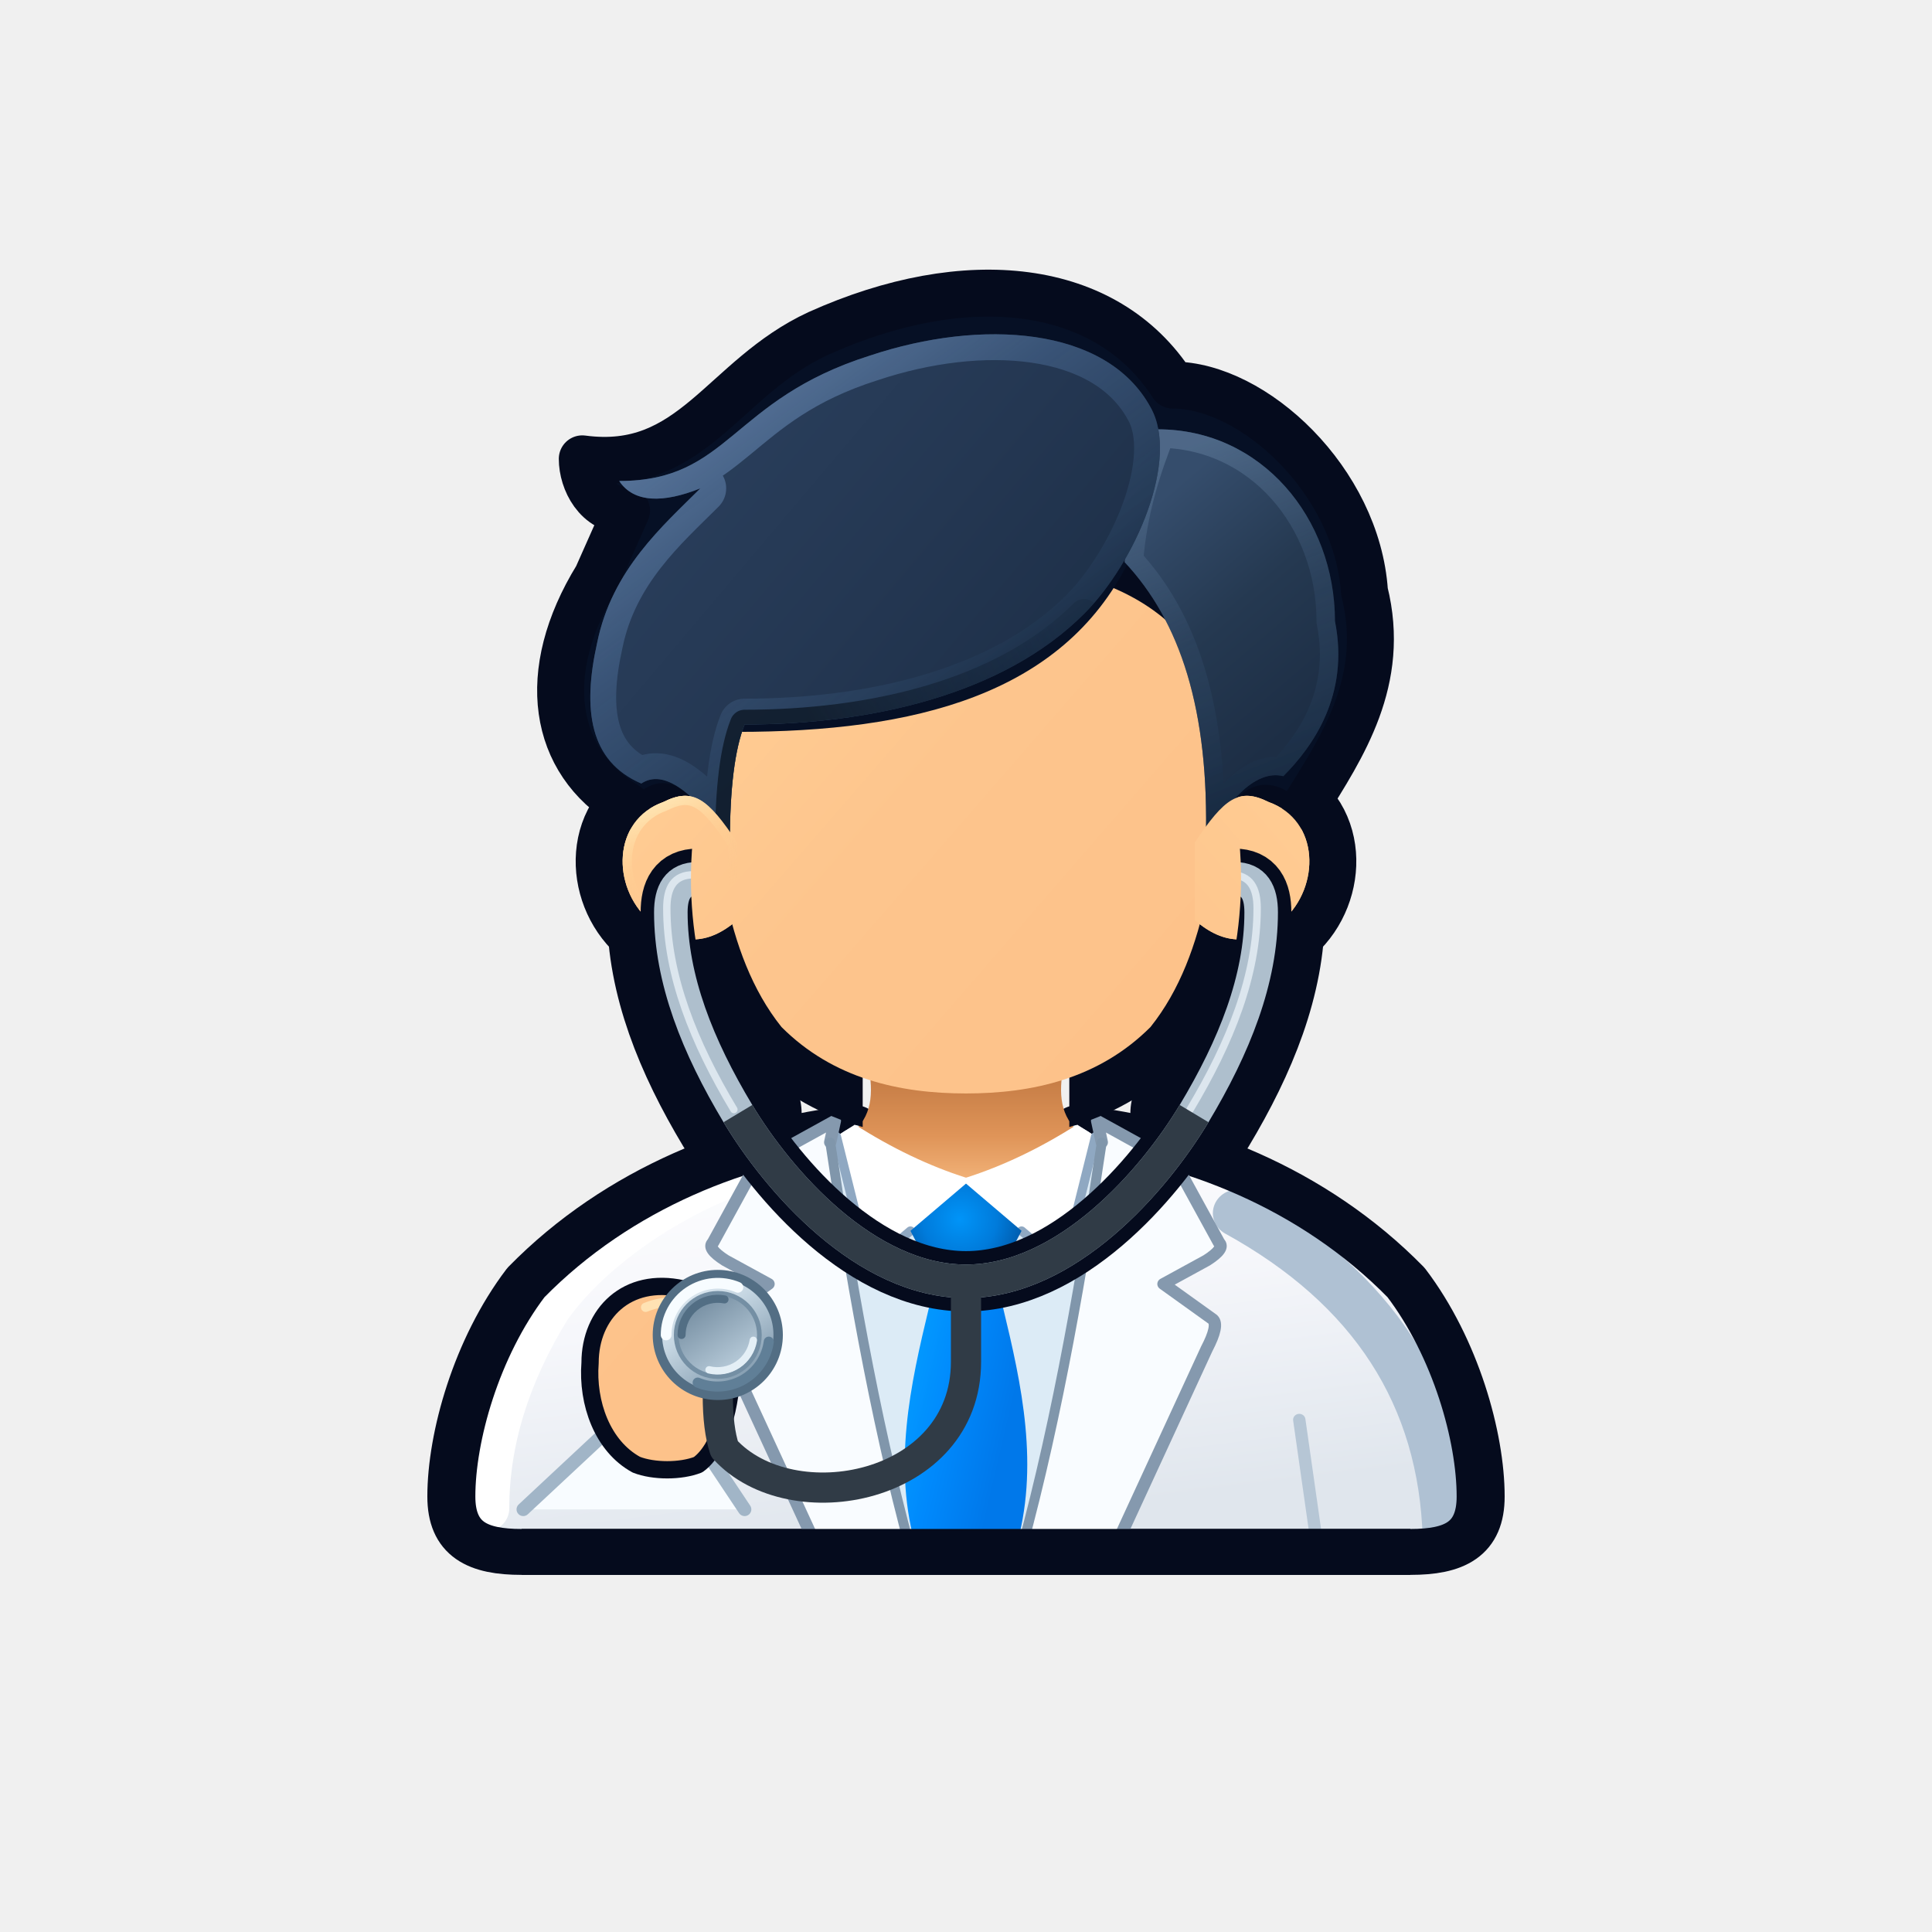
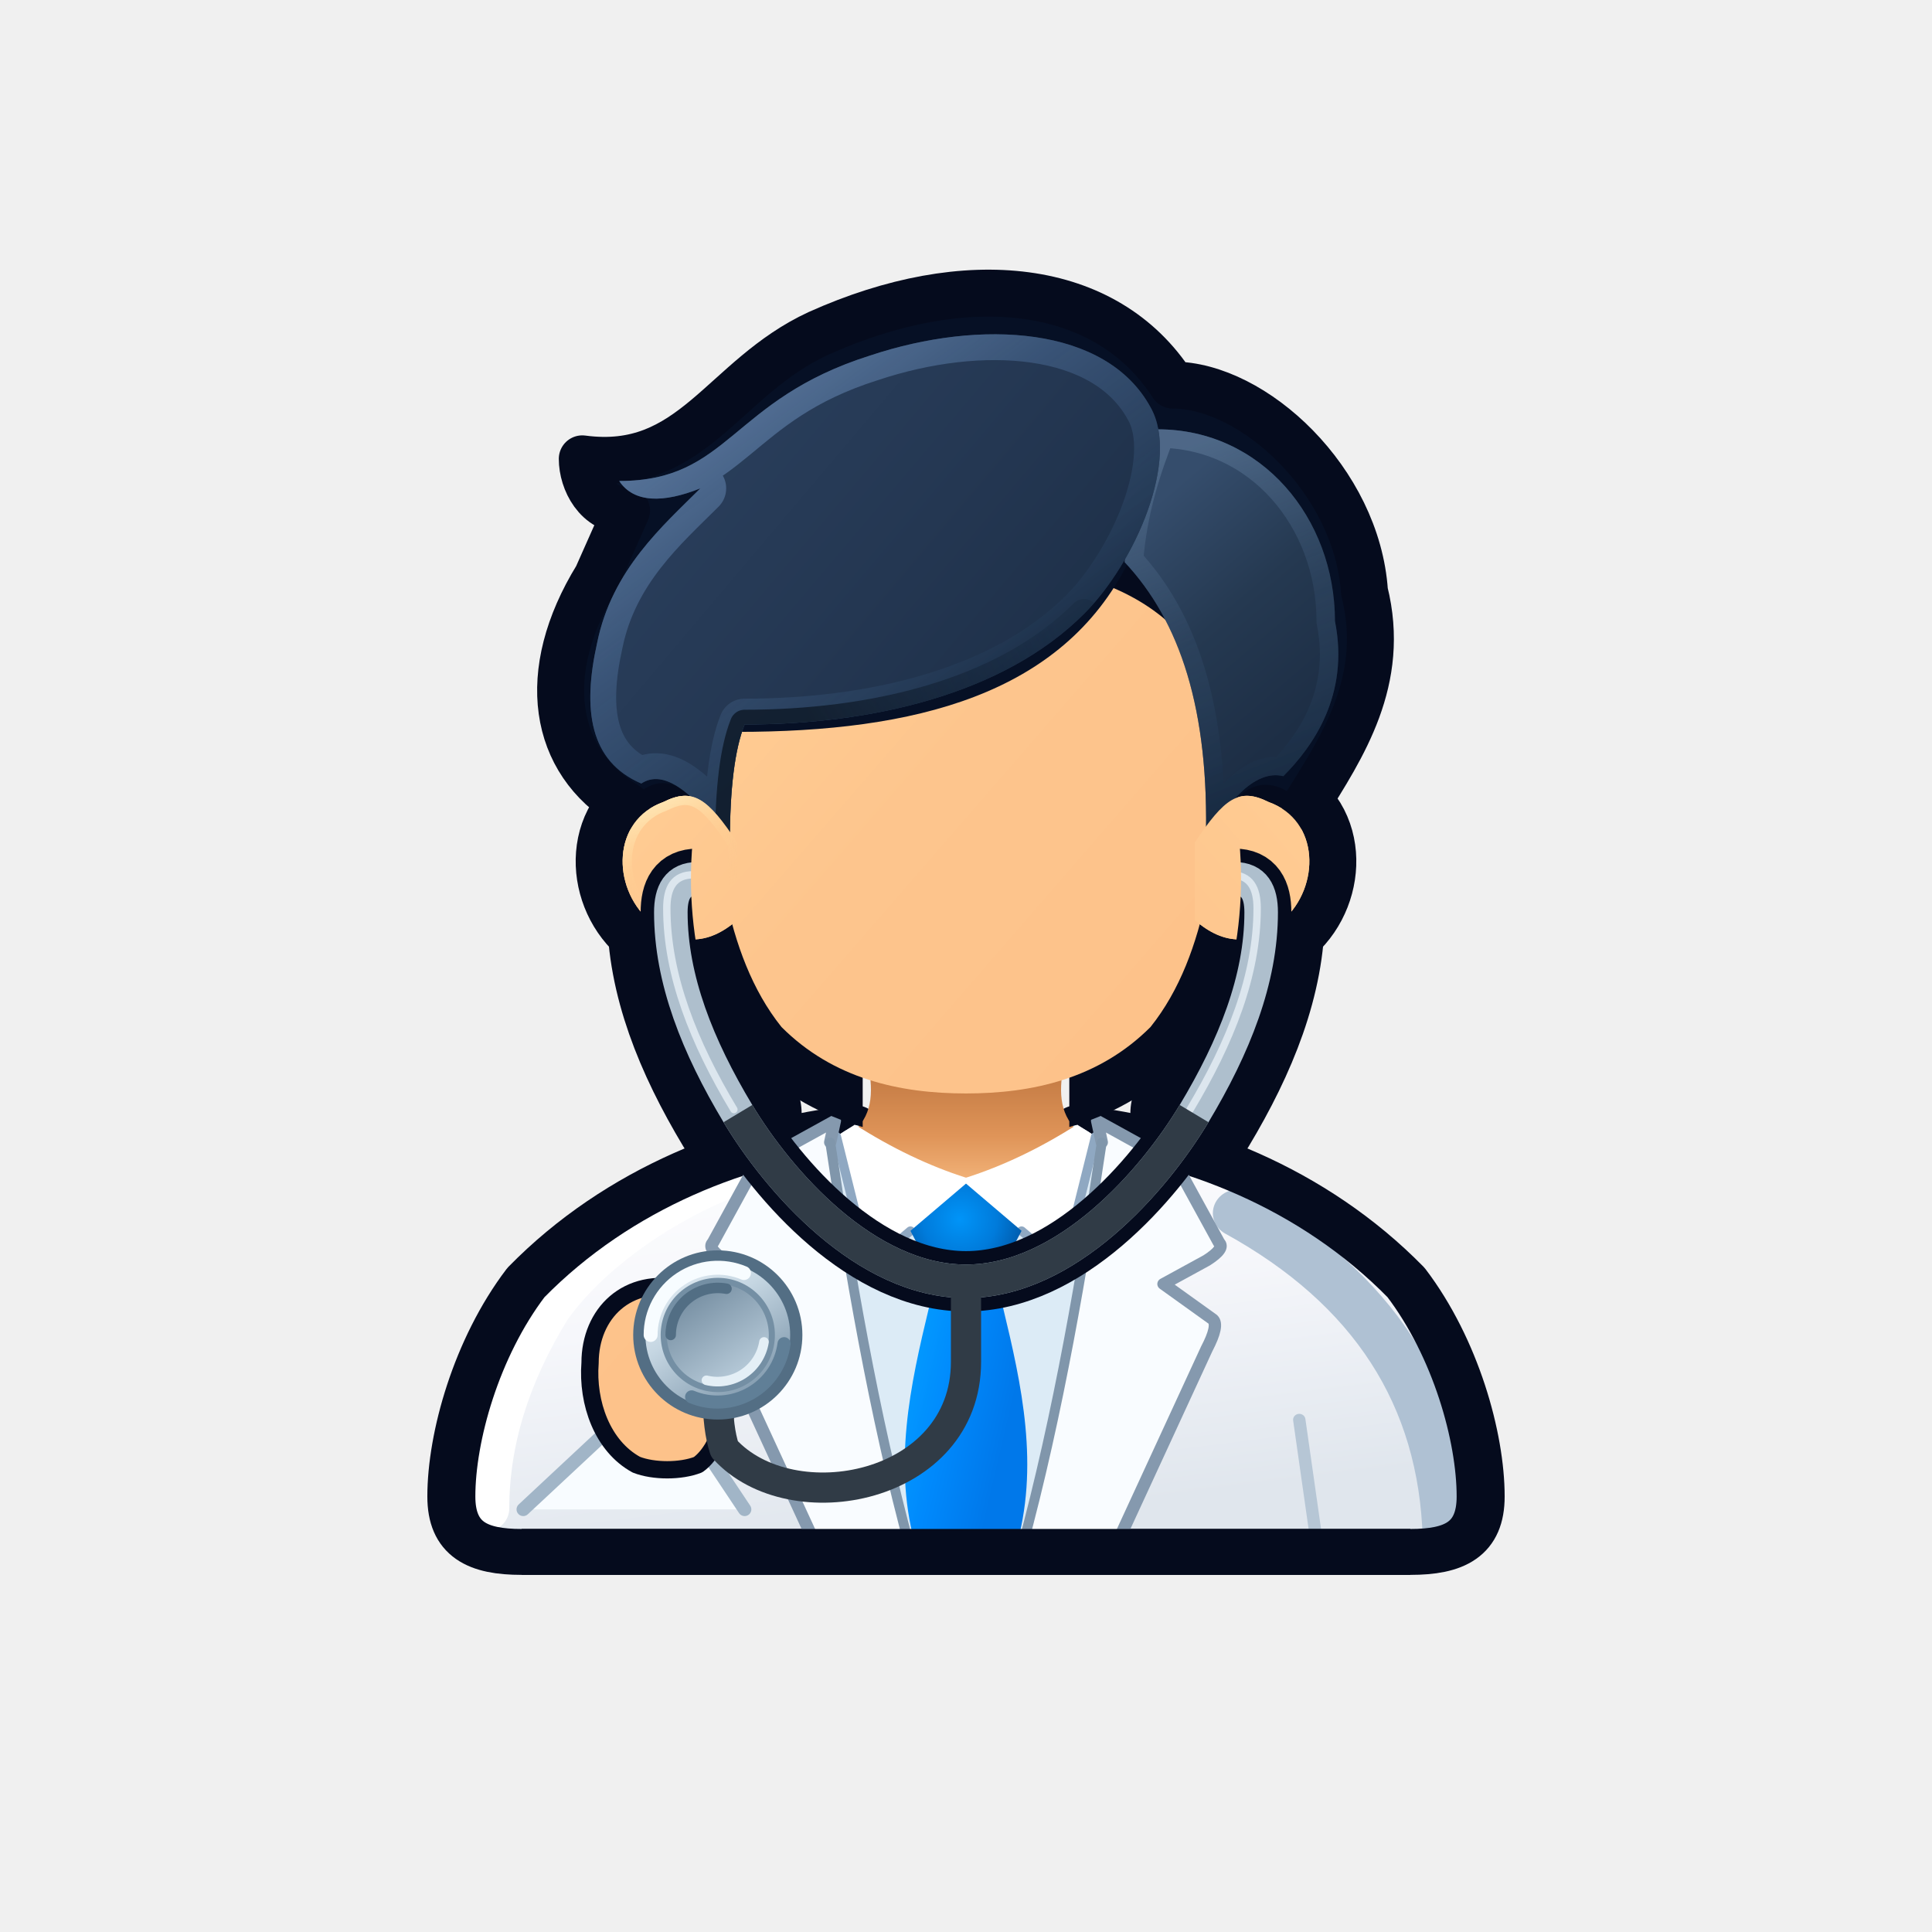
<svg xmlns="http://www.w3.org/2000/svg" width="288" height="288" viewBox="0 0 288 288" role="img" aria-labelledby="medical-doctor-title">
  <defs>
    <linearGradient id="medical-doctor-paper" x1="0" y1="0" x2=".3" y2="1">
      <stop offset="0.0" stop-color="#ffffff" />
      <stop offset="0.5" stop-color="#f6f7fb" />
      <stop offset="1.0" stop-color="#e0e6ed" />
    </linearGradient>
    <path id="medical-doctor-reference-face" d="M144 86 C125 86 110 93 109 111 C110 124 111 139 119 149 C126 156 135 158 144 158 C153 158 162 156 169 149 C177 139 178 124 179 111 C178 93 163 86 144 86 Z" />
    <path id="medical-doctor-reference-neck" d="M144 144 C138 144 132 145 128 148 C129 153 129 157 126 160 C131 164 138 168 144 168 C150 168 157 164 162 160 C159 157 159 153 160 148 C156 145 150 144 144 144Z" />
    <path id="medical-doctor-reference-tie" d="M144 181 C141 181 139 185 138 190 C135 203 132 217 136 231 C138 231 141 231 144 231 C147 231 150 231 152 231 C156 217 153 203 150 190 C149 185 147 181 144 181 Z" />
    <path id="medical-doctor-reference-knot" d="M144 169 L135 177 C138 183 139 185.5 144 185.5 C149 185.5 150 183 153 177 L144 169 Z" />
    <path id="medical-doctor-reference-hair" d="M98 79 C94 79 92 75 92 72 C107 74 111 61 124 55 C144 46 163 48 172 62 C183 62 197 75 198 90 C201 102 195 111 190 119 C185 114 181 116 178 122 C178 106 174 95 166 86 C157 104 137 109 113 109 L111 123 C106 115 102 114 98 119 C88 113 86 101 94 88 Z" />
    <linearGradient id="medical-doctor-reference-skin-paint" gradientUnits="userSpaceOnUse" x1="115" y1="105" x2="168" y2="151">
      <stop offset="0" stop-color="#ffcb92" />
      <stop offset=".35" stop-color="#fdc58d" />
      <stop offset="1" stop-color="#fdc28a" />
    </linearGradient>
    <linearGradient id="medical-doctor-reference-neck-paint" gradientUnits="userSpaceOnUse" x1="144" y1="151" x2="144" y2="169">
      <stop offset="0" stop-color="#c57c45" />
      <stop offset=".55" stop-color="#df9458" />
      <stop offset="1" stop-color="#f3b47a" />
    </linearGradient>
    <linearGradient id="medical-doctor-reference-blue-paint" gradientUnits="userSpaceOnUse" x1="135" y1="196" x2="153" y2="200">
      <stop offset="0" stop-color="#039bff" />
      <stop offset=".45" stop-color="#0089fc" />
      <stop offset="1" stop-color="#0078ea" />
    </linearGradient>
    <radialGradient id="medical-doctor-reference-knot-paint" gradientUnits="userSpaceOnUse" cx="143" cy="175" r="11">
      <stop stop-color="#0094f8" />
      <stop offset=".55" stop-color="#007bdb" />
      <stop offset="1" stop-color="#0058a7" />
    </radialGradient>
    <linearGradient id="medical-doctor-reference-hair-paint" gradientUnits="userSpaceOnUse" x1="112" y1="65" x2="164" y2="109">
      <stop offset="0" stop-color="#293e5b" />
      <stop offset=".45" stop-color="#243752" />
      <stop offset="1" stop-color="#1b2d45" />
    </linearGradient>
    <linearGradient id="medical-doctor-reference-side-hair-paint" gradientUnits="userSpaceOnUse" x1="172" y1="76" x2="195" y2="103">
      <stop offset="0" stop-color="#354d6c" />
      <stop offset=".5" stop-color="#253951" />
      <stop offset="1" stop-color="#1d2e45" />
    </linearGradient>
    <path id="medical-doctor-reference-sweep" d="M97 75 C112 75 112 64 131 58 C146 53 163 54 169 65 C173 72 167 86 160 93 C149 104 131 108 114 108 Q112 113 112 124 C107 117 103 114 100 116 C93 113 92 106 94 97 C96 87 103 81 108 76 C103 78 99 78 97 75 Z" />
    <clipPath id="medical-doctor-reference-sweep-clip">
      <use href="#medical-doctor-reference-sweep" />
    </clipPath>
    <path id="medical-doctor-reference-collar-left" d="M126 159 Q135 165 144 168 L144 169 L128.25 183 L123 161Z" />
    <path id="medical-doctor-reference-ear-left" d="M113 124 C109 118 107 116.5 103 118.5 C96 121 96 130 101 134.5 C105 138 109 138 113 134.5 Z" />
    <linearGradient id="medical-doctor-reference-sweep-bevel" gradientUnits="userSpaceOnUse" x1="108" y1="58" x2="148" y2="112">
      <stop offset="0" stop-color="#6381a8" stop-opacity="0.95" />
      <stop offset="0.4" stop-color="#3f5b80" stop-opacity="0.8" />
      <stop offset="0.75" stop-color="#2a4260" stop-opacity="0.7" />
      <stop offset="1" stop-color="#102137" stop-opacity="0.9" />
    </linearGradient>
    <linearGradient id="medical-doctor-reference-side-bevel" gradientUnits="userSpaceOnUse" x1="175" y1="70" x2="193" y2="116">
      <stop offset="0" stop-color="#587392" stop-opacity="0.7" />
      <stop offset="0.5" stop-color="#354e6c" stop-opacity="0.4" />
      <stop offset="1" stop-color="#14273e" stop-opacity="0.8" />
    </linearGradient>
    <linearGradient id="medical-doctor-reference-ear-bevel" gradientUnits="userSpaceOnUse" x1="101" y1="119" x2="107" y2="132">
      <stop offset="0" stop-color="#ffe7b5" stop-opacity="0.95" />
      <stop offset="0.5" stop-color="#ffd599" stop-opacity="0.3" />
      <stop offset="1" stop-color="#fdc28a" stop-opacity="0" />
    </linearGradient>
    <path id="medical-doctor-reference-side-hair" d="M170 68 C184 68 194 80 194 94 C196 104 191 111 187 115 C183 114 179 119 176.5 124 C177 106 173 94 165.5 86 C166 79 168 73 170 68 Z" />
    <clipPath id="medical-doctor-reference-side-hair-clip">
      <use href="#medical-doctor-reference-side-hair" />
    </clipPath>
    <clipPath id="medical-doctor-reference-ear-clip">
      <use href="#medical-doctor-reference-ear-left" />
    </clipPath>
    <linearGradient id="medical-doctor-reference-fringe-shadow" gradientUnits="userSpaceOnUse" x1="156" y1="94" x2="124" y2="110">
      <stop offset="0" stop-color="#13243a" stop-opacity=".3" />
      <stop offset="1" stop-color="#101c2b" stop-opacity=".9" />
    </linearGradient>
    <mask id="medical-doctor-reference-neck-continuity" maskUnits="userSpaceOnUse" x="85" y="80" width="120" height="110">
      <rect x="85" y="80" width="120" height="110" fill="white" />
      <rect x="130" y="146" width="28" height="35" fill="black" />
    </mask>
    <path id="medical-doctor-coat-body" d="M144 158 C119 157 92 165 73 186 C65 197 61 212 61 222 C61 229 65 231 72 231 C96 231 120 231 144 231 C168 231 192 231 216 231 C223 231 227 229 227 222 C227 212 223 197 215 186 C196 165 169 157 144 158 Z" />
    <clipPath id="medical-doctor-coat-body-clip">
      <use href="#medical-doctor-coat-body" />
    </clipPath>
    <path id="medical-doctor-coat-shirt" d="M144 165 C136 165 132 161 129 158 C126 159 124 160 122 162 C125 183 129 208 135 231 C138 231 141 231 144 231 C147 231 150 231 153 231 C159 208 163 183 166 162 C164 160 162 159 159 158 C156 161 152 165 144 165 Z" />
    <clipPath id="medical-doctor-coat-shirt-clip">
      <use href="#medical-doctor-coat-shirt" />
    </clipPath>
    <path id="medical-doctor-coat-lapel-left" d="M122 162 L122.749 158.365 L109.946 165.75 L103 179 Q102 180 105 182 L112 186 L104 192 Q103 193 105 197 L120 231 H135 C129 208 125 183 122 162 Z" />
    <path id="medical-doctor-coat-lapel-rim-left" d="M122 162 L122.749 158.365 L109.946 165.75 L103 179 Q102 180 105 182 L112 186 L104 192 Q103 193 105 197 L120 231 H135" />
    <path id="medical-doctor-coat-lapel-seam-left" d="M122 162 C125 183 129 208 135 231" />
    <path id="medical-doctor-holding-hand" d="M113 204 C104 202 98 208 98 216 C97.5 222.5 100 229.5 105.5 232.5 C108.3 233.6 112.7 233.6 115.5 232.5 C119 230 121 223 121 216 C121 209 119 205 113 204Z" />
    <clipPath id="medical-doctor-holding-hand-clip">
      <use href="#medical-doctor-holding-hand" />
    </clipPath>
    <mask id="medical-doctor-ear-tube-highlight-mask" maskUnits="userSpaceOnUse" x="90" y="120" width="108" height="80">
      <path d="M106 131 H104 C101 131 100 133 100 136 C100 146 104 156 110 166 C116 176 129 191 144 191 C159 191 172 176 178 166 C184 156 188 146 188 136 C188 133 187 131 184 131 H182" fill="none" stroke="white" stroke-width="5" stroke-linecap="round" stroke-linejoin="round" />
    </mask>
    <linearGradient id="medical-doctor-chestpiece-rim-paint" x1="0" y1="0" x2=".7" y2="1">
      <stop offset="0" stop-color="#f2f8fc" />
      <stop offset=".45" stop-color="#c5d6e2" />
      <stop offset="1" stop-color="#7892a7" />
    </linearGradient>
    <linearGradient id="medical-doctor-chestpiece-face-paint" x1="0" y1="0" x2=".7" y2="1">
      <stop offset="0" stop-color="#657f94" />
      <stop offset="1" stop-color="#bdd0de" />
    </linearGradient>
    <clipPath id="medical-doctor-chestpiece-clip">
      <circle cx="107" cy="199" r="9" />
    </clipPath>
    <mask id="medical-doctor-ear-insertion-mask" maskUnits="userSpaceOnUse" x="0" y="0" width="288" height="288">
      <rect width="288" height="288" fill="white" />
      <path d="M104 120 Q102 131 104 142 H116 V120Z" fill="black" />
      <path d="M104 120 Q102 131 104 142 H116 V120Z" fill="black" transform="translate(288 0) scale(-1 1)" />
    </mask>
  </defs>
  <g id="medical-doctor-exterior-width-detail" fill="none" stroke-linecap="round" stroke-linejoin="round">
    <g stroke-linecap="round" stroke-linejoin="round">
      <g transform="translate(144 231) scale(0.92 0.88) translate(-144 -231)">
        <path d="M126 160 C108 162 88 170 73 186 C65 197 61 212 61 222 C61 229 65 231 72 231 H216 C223 231 227 229 227 222 C227 212 223 197 215 186 C200 170 180 162 162 160" fill="none" stroke="#050b1d" stroke-width="8.556" />
      </g>
    </g>
    <g stroke-linecap="round" stroke-linejoin="round">
      <g transform="translate(144 231) scale(0.92 0.88) translate(-144 -231)">
        <path d="M72 231 H216" fill="none" stroke="#050b1d" stroke-width="8.556" stroke-linecap="butt" />
      </g>
    </g>
  </g>
  <g stroke-linecap="round" stroke-linejoin="round">
    <g id="medical-doctor-ear-tube-exterior" mask="url(#medical-doctor-ear-insertion-mask)">
      <path d="M106 131 H104 C101 131 100 133 100 136 C100 146 104 156 110 166 M182 131 H184 C187 131 188 133 188 136 C188 146 184 156 178 166" fill="none" stroke="#050b1d" stroke-width="19" />
    </g>
    <g id="medical-doctor-torso-proportions" transform="translate(144 231) scale(0.92 0.88) translate(-144 -231)">
      <use href="#medical-doctor-coat-body" fill="url(#medical-doctor-paper)" />
      <g clip-path="url(#medical-doctor-coat-body-clip)" fill="none">
        <path d="M122 163 C103 165 84 178 76 190 Q66 207 66 224" stroke="#ffffff" stroke-width="8" />
        <path d="M188 174 Q221 193 222 229" stroke="#afc1d3" stroke-width="8" />
        <path d="M198 209 L201 231" stroke="#b6c6d5" stroke-width="2" />
      </g>
      <path d="M126 160 C108 162 88 170 73 186 C65 197 61 212 61 222 C61 229 65 231 72 231 H216 C223 231 227 229 227 222 C227 212 223 197 215 186 C200 170 180 162 162 160" fill="none" stroke="#050b1d" stroke-width="7" />
      <use href="#medical-doctor-coat-shirt" fill="#dcebf6" />
      <use href="#medical-doctor-reference-neck" fill="url(#medical-doctor-reference-neck-paint)" />
      <use href="#medical-doctor-reference-tie" fill="url(#medical-doctor-reference-blue-paint)" clip-path="url(#medical-doctor-coat-shirt-clip)" />
      <use href="#medical-doctor-reference-collar-left" fill="#ffffff" />
      <path d="M123 161 L128.25 183 L135 177" fill="none" stroke="#8fa8c2" stroke-width="1.5" />
      <use href="#medical-doctor-coat-lapel-left" fill="#f9fcff" />
      <use href="#medical-doctor-coat-lapel-rim-left" fill="none" stroke="#8599ae" stroke-width="2" />
      <use href="#medical-doctor-coat-lapel-seam-left" fill="none" stroke="#8096ab" stroke-width="1.6" />
      <use href="#medical-doctor-reference-collar-left" fill="#ffffff" transform="translate(288 0) scale(-1 1)" />
      <path d="M123 161 L128.25 183 L135 177" fill="none" stroke="#8fa8c2" stroke-width="1.5" transform="translate(288 0) scale(-1 1)" />
      <use href="#medical-doctor-coat-lapel-left" fill="#f9fcff" transform="translate(288 0) scale(-1 1)" />
      <use href="#medical-doctor-coat-lapel-rim-left" fill="none" stroke="#8599ae" stroke-width="2" transform="translate(288 0) scale(-1 1)" />
      <use href="#medical-doctor-coat-lapel-seam-left" fill="none" stroke="#8096ab" stroke-width="1.6" transform="translate(288 0) scale(-1 1)" />
      <use href="#medical-doctor-reference-knot" fill="url(#medical-doctor-reference-knot-paint)" />
      <path d="M72 231 H216" fill="none" stroke="#050b1d" stroke-width="7" stroke-linecap="butt" />
    </g>
    <g id="medical-doctor-scaled-head" transform="translate(144 108) scale(1.1 1.1) translate(-144 -108)">
      <use href="#medical-doctor-reference-face" fill="url(#medical-doctor-reference-skin-paint)" stroke="#050b1d" stroke-width="12.727" mask="url(#medical-doctor-reference-neck-continuity)" />
      <use href="#medical-doctor-reference-ear-left" fill="url(#medical-doctor-reference-skin-paint)" stroke="#050b1d" stroke-width="12.727" />
      <use href="#medical-doctor-reference-ear-left" fill="url(#medical-doctor-reference-skin-paint)" stroke="#050b1d" stroke-width="12.727" transform="translate(288 0) scale(-1 1)" />
      <use href="#medical-doctor-reference-ear-left" fill="url(#medical-doctor-reference-skin-paint)" />
      <use href="#medical-doctor-reference-ear-left" fill="url(#medical-doctor-reference-skin-paint)" transform="translate(288 0) scale(-1 1)" />
      <use href="#medical-doctor-reference-face" fill="url(#medical-doctor-reference-skin-paint)" />
      <use href="#medical-doctor-reference-hair" fill="#061025" />
      <path d="M98 119 C88 113 86 101 94 88 L98 79 C94 79 92 75 92 72 C107 74 111 61 124 55 C144 46 163 48 172 62 C183 62 197 75 198 90 C201 102 195 111 190 119" fill="none" stroke="#050b1d" stroke-width="6.364" />
      <use href="#medical-doctor-reference-side-hair" fill="url(#medical-doctor-reference-side-hair-paint)" />
      <use href="#medical-doctor-reference-side-hair" fill="none" stroke="url(#medical-doctor-reference-side-bevel)" stroke-width="5" clip-path="url(#medical-doctor-reference-side-hair-clip)" />
      <use href="#medical-doctor-reference-sweep" fill="url(#medical-doctor-reference-hair-paint)" />
      <g clip-path="url(#medical-doctor-reference-sweep-clip)">
        <use href="#medical-doctor-reference-sweep" fill="none" stroke="url(#medical-doctor-reference-sweep-bevel)" stroke-width="7" />
        <path d="M160 93 C149 104 131 108 114 108 Q112 113 112 124" fill="none" stroke="url(#medical-doctor-reference-fringe-shadow)" stroke-width="4" />
      </g>
      <use href="#medical-doctor-reference-ear-left" fill="url(#medical-doctor-reference-skin-paint)" />
      <use href="#medical-doctor-reference-ear-left" fill="url(#medical-doctor-reference-skin-paint)" transform="translate(288 0) scale(-1 1)" />
      <use href="#medical-doctor-reference-ear-left" fill="none" stroke="url(#medical-doctor-reference-ear-bevel)" stroke-width="2.5" clip-path="url(#medical-doctor-reference-ear-clip)" />
    </g>
    <g id="medical-doctor-stethoscope-in-use">
      <path d="M78 225 L93 211 Q98 210 103 213 L111 225Z" fill="#f8fcff" />
      <path d="M78 225 L93 211 M103 213 L111 225" fill="none" stroke="#a1b5c7" stroke-width="2" />
      <g id="medical-doctor-binaural-assembly" mask="url(#medical-doctor-ear-insertion-mask)">
        <path id="medical-doctor-ear-tube-outline" d="M106 131 H104 C101 131 100 133 100 136 C100 146 104 156 110 166 C116 176 129 191 144 191 C159 191 172 176 178 166 C184 156 188 146 188 136 C188 133 187 131 184 131 H182" fill="none" stroke="#050b1d" stroke-width="9" />
        <path d="M106 131 H104 C101 131 100 133 100 136 C100 146 104 156 110 166 C116 176 129 191 144 191 C159 191 172 176 178 166 C184 156 188 146 188 136 C188 133 187 131 184 131 H182" fill="none" stroke="#aebfcd" stroke-width="5" />
        <g mask="url(#medical-doctor-ear-tube-highlight-mask)">
          <path d="M106 131 H104 C101 131 100 133 100 136 C100 146 104 156 110 166 M182 131 H184 C187 131 188 133 188 136 C188 146 184 156 178 166" fill="none" stroke="#dce6ee" stroke-width="1.1" transform="translate(-.6 -.6)" />
        </g>
        <path d="M110 166 C116 176 129 191 144 191 C159 191 172 176 178 166" fill="none" stroke="#303b46" stroke-width="5" stroke-linecap="butt" />
      </g>
      <g id="medical-doctor-hand-grip" transform="translate(99 205) scale(.92 .92) translate(-110 -218)">
        <use href="#medical-doctor-holding-hand" fill="url(#medical-doctor-reference-skin-paint)" />
        <path d="M117 207.5 Q112 205 107 207" fill="none" stroke="#ffe2b3" stroke-width="1.5" clip-path="url(#medical-doctor-holding-hand-clip)" />
        <use href="#medical-doctor-holding-hand" fill="none" stroke="#050b1d" stroke-width="2.8" />
      </g>
      <path d="M144 191 V203 C144 222 118 227 108 216 Q107 213 107 208 V199" fill="none" stroke="#303b46" stroke-width="4.5" id="medical-doctor-chestpiece-tube" />
-       <circle cx="107" cy="199" r="9" fill="url(#medical-doctor-chestpiece-rim-paint)" stroke="#536e84" stroke-width="1.4" />
-       <circle cx="107" cy="199" r="6.2" fill="url(#medical-doctor-chestpiece-face-paint)" stroke="#748fa4" stroke-width=".7" />
-       <g clip-path="url(#medical-doctor-chestpiece-clip)" fill="none">
-         <path d="M99.3 199 A7.7 7.7 0 0 1 110 191.9" stroke="#f7fcff" stroke-width="1.6" />
-         <path d="M114.6 200 A7.7 7.7 0 0 1 104 206.1" stroke="#607f97" stroke-width="1.5" />
-         <path d="M101.6 199 A5.4 5.4 0 0 1 108 193.7" stroke="#526e84" stroke-width="1.2" />
-         <path d="M112.3 199.8 A5.4 5.4 0 0 1 105.7 204.2" stroke="#e4eff6" stroke-width="1.1" />
+       <g id="medical-doctor-chestpiece-size" transform="translate(107 199) scale(1.3) translate(-107 -199)">
+         <circle cx="107" cy="199" r="9" fill="url(#medical-doctor-chestpiece-rim-paint)" stroke="#536e84" stroke-width="1.4" />
+         <circle cx="107" cy="199" r="6.2" fill="url(#medical-doctor-chestpiece-face-paint)" stroke="#748fa4" stroke-width=".7" />
+         <g clip-path="url(#medical-doctor-chestpiece-clip)" fill="none">
+           <path d="M99.3 199 A7.7 7.7 0 0 1 110 191.9" stroke="#f7fcff" stroke-width="1.6" />
+           <path d="M114.6 200 A7.7 7.7 0 0 1 104 206.1" stroke="#607f97" stroke-width="1.5" />
+           <path d="M101.6 199 A5.4 5.4 0 0 1 108 193.7" stroke="#526e84" stroke-width="1.2" />
+           <path d="M112.3 199.8 A5.4 5.4 0 0 1 105.7 204.2" stroke="#e4eff6" stroke-width="1.1" />
+         </g>
      </g>
    </g>
  </g>
</svg>
